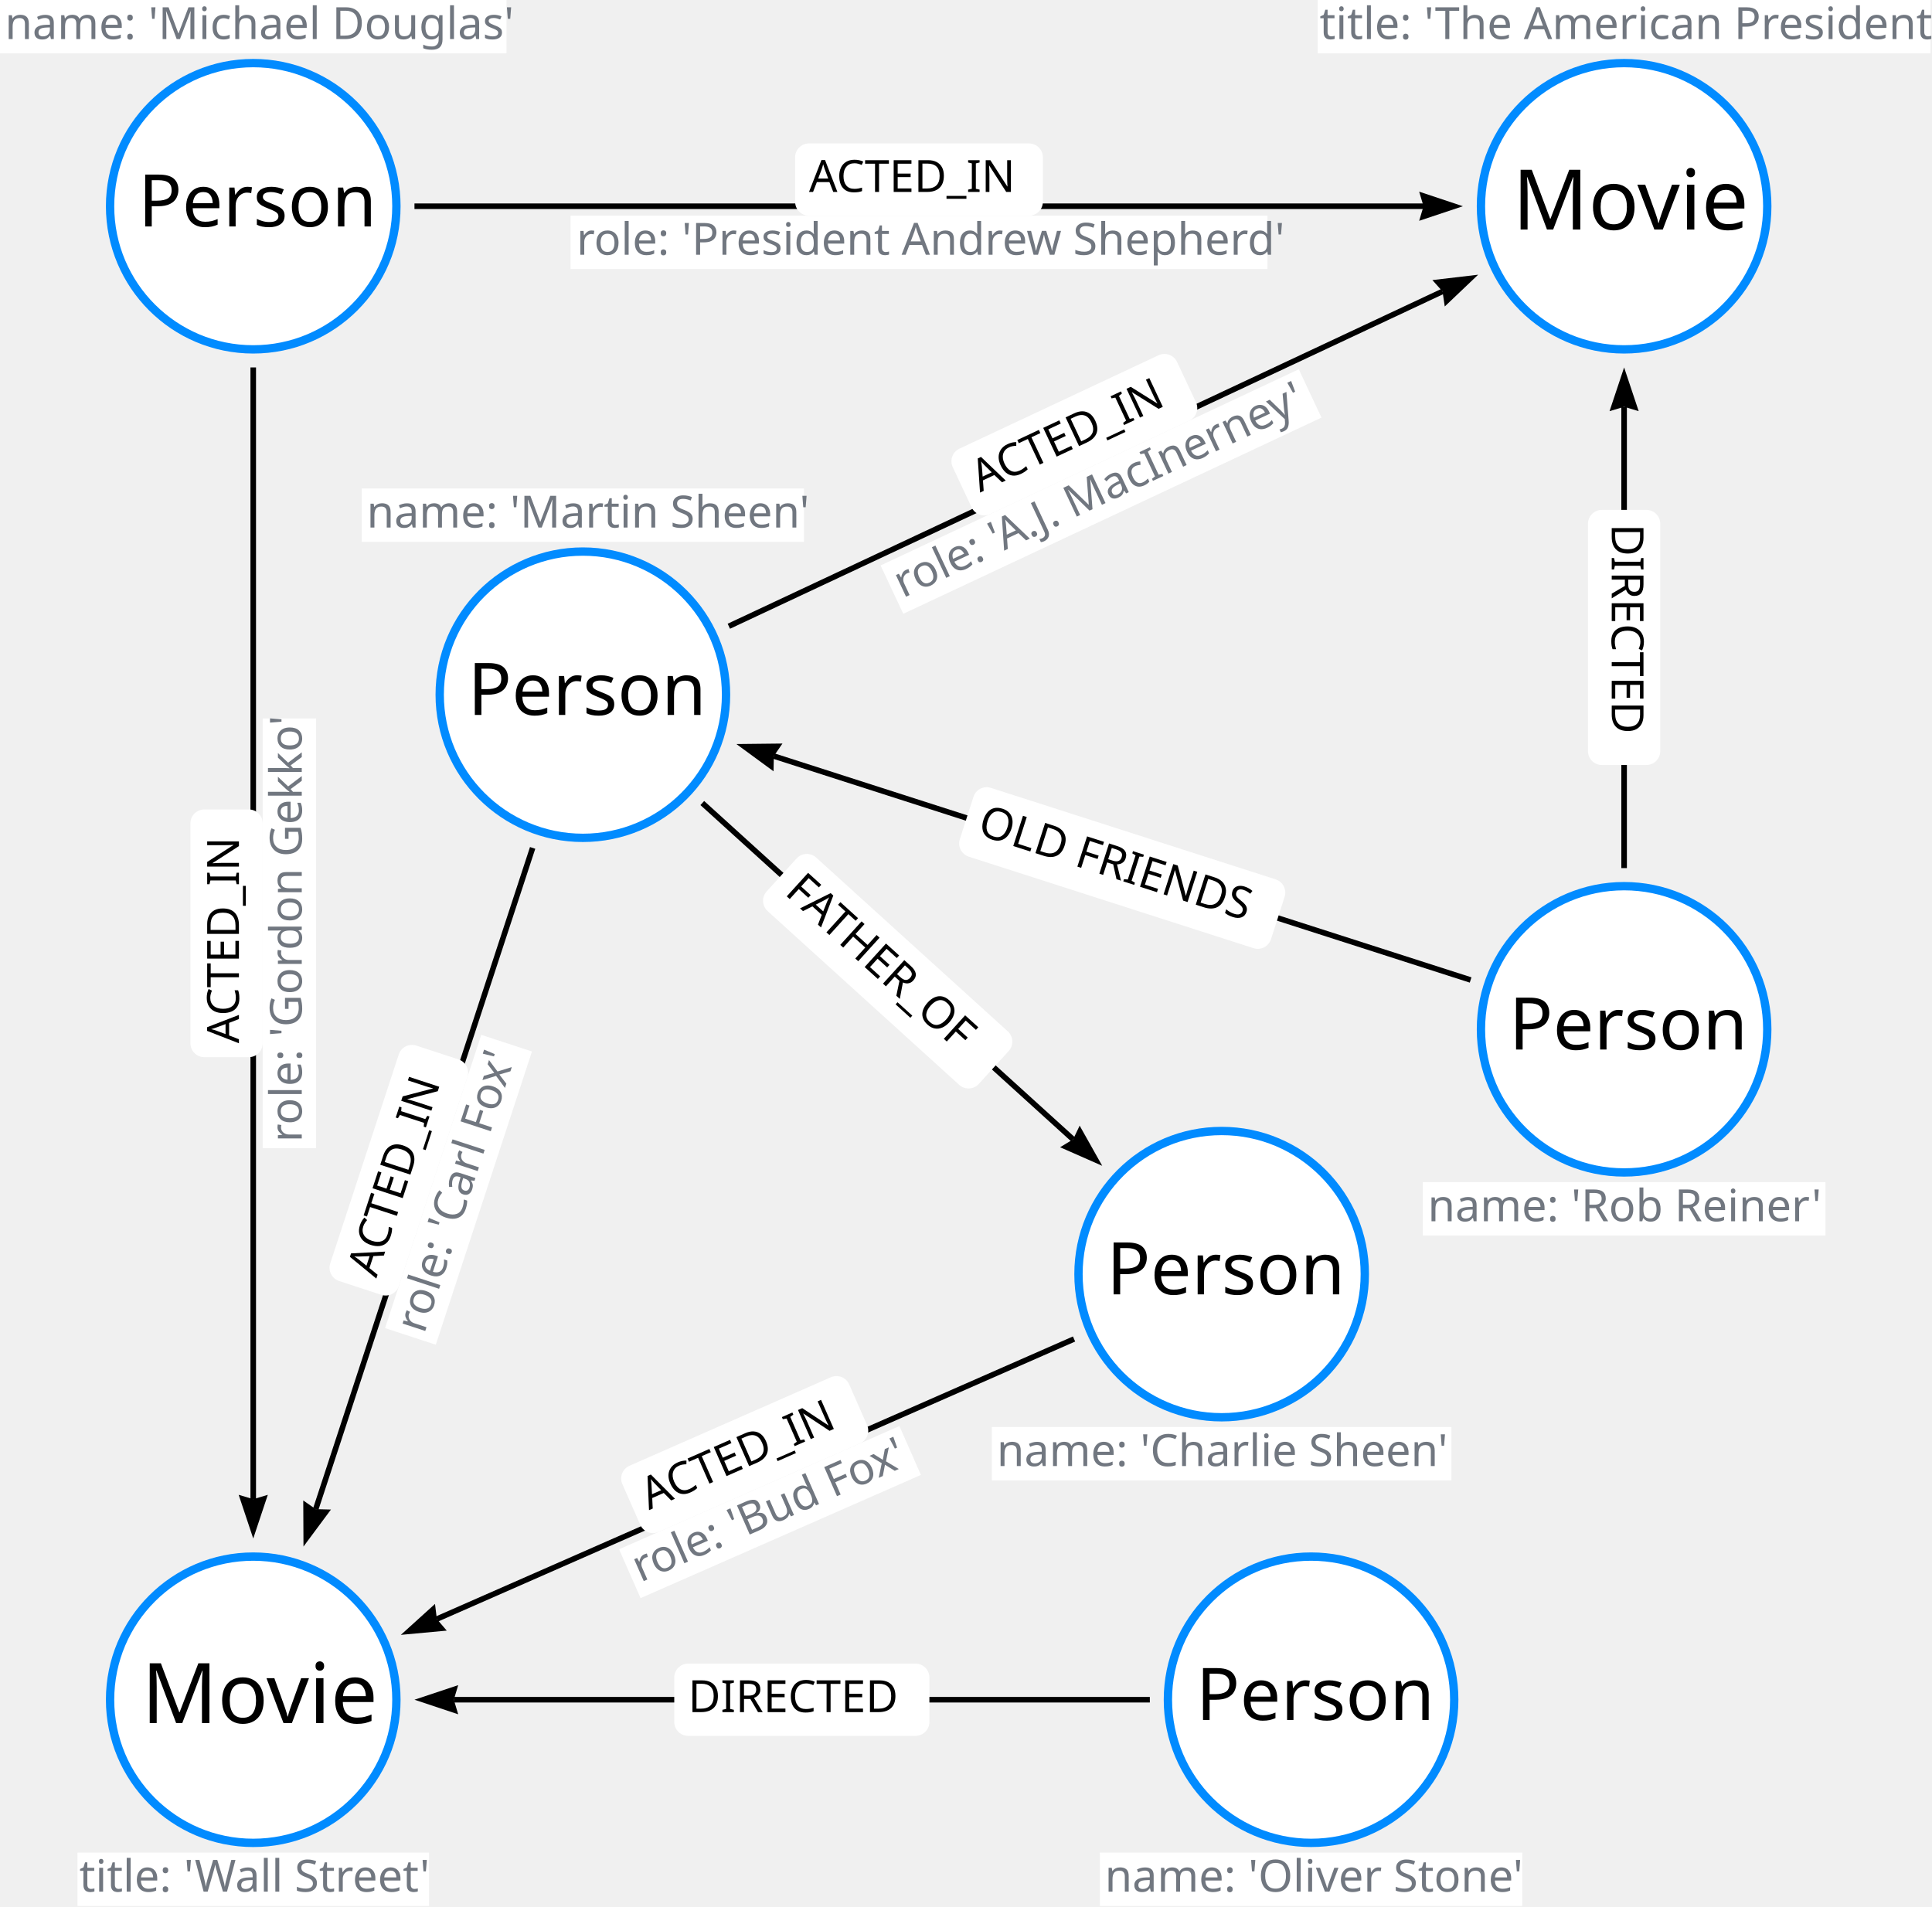
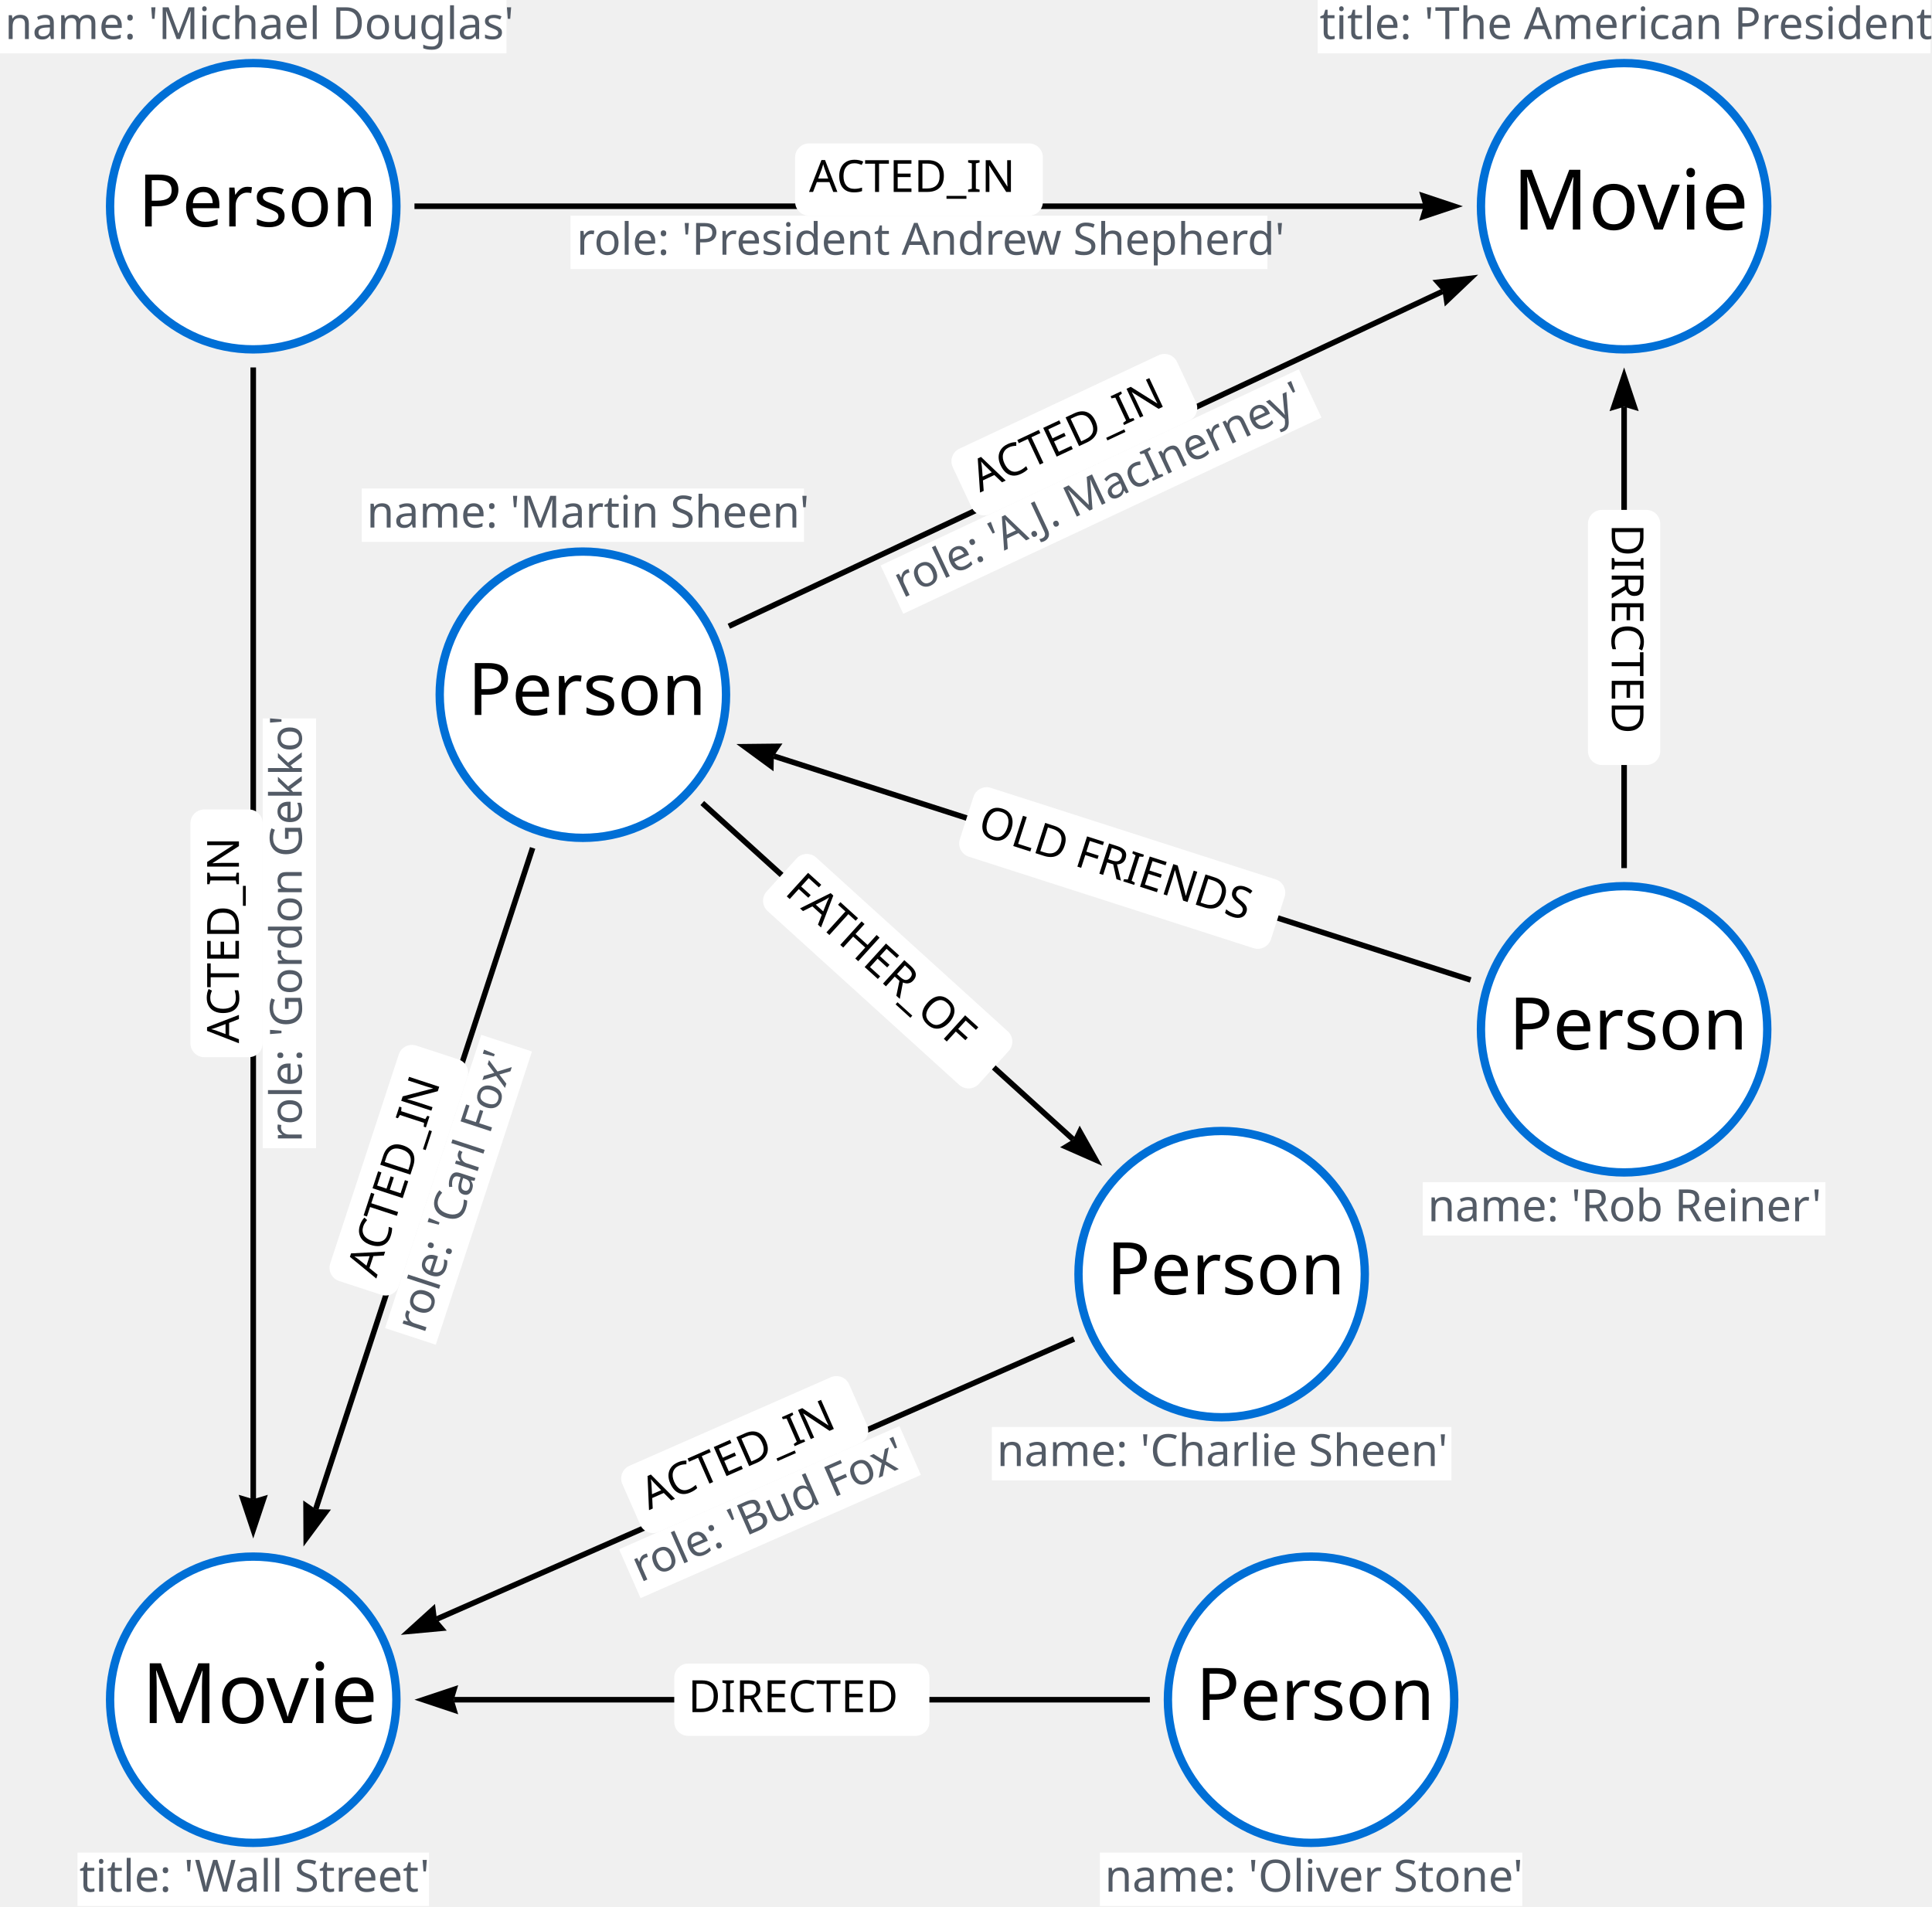
<svg xmlns="http://www.w3.org/2000/svg" width="695" height="686" viewBox="0 0 695 686">
  <defs>
    <style type="text/css" />
  </defs>
  <g transform="translate(16.09766 24.2) scale(1)">
    <g class="relationship">
      <g transform="translate(455.5344 587.3316) rotate(180)" stroke-width="2" stroke="#000000">
        <path d="M 58 0 L 308.379 0" />
        <polygon points="-14.155,0 -15.728,5.243 0,0 -15.728,-5.243" fill="#000000" transform="translate(322.5344 0) rotate(0)" stroke="none" />
      </g>
      <g transform="translate(272.3447 587.3316) rotate(360) translate(0 -13)">
        <g transform="translate(0 0)">
          <g transform="translate(-45.89062 0)" fill="#ffffff" stroke="#000000" stroke-width="0">
            <rect x="0" y="0" width="91.781" height="26" rx="5" ry="5" stroke="none" />
            <text xml:space="preserve" x="5" y="17.457" stroke="none" text-anchor="left" font-family="sans-serif" font-size="16" font-weight="normal" fill="#000000">DIRECTED</text>
          </g>
        </g>
      </g>
    </g>
    <g class="relationship">
      <g transform="translate(75 50) rotate(90)" stroke-width="2" stroke="#000000">
        <path d="M 58 0 L 465.176 0" />
        <polygon points="-14.155,0 -15.728,5.243 0,0 -15.728,-5.243" fill="#000000" transform="translate(479.3316 0) rotate(0)" stroke="none" />
      </g>
      <g transform="translate(75 311.5882) rotate(270) translate(0 -22.6)">
        <g transform="translate(0 0)">
          <g transform="translate(-44.5625 0)" fill="#ffffff" stroke="#000000" stroke-width="0">
            <rect x="0" y="0" width="89.125" height="26" rx="5" ry="5" stroke="none" />
            <text xml:space="preserve" x="5" y="17.457" stroke="none" text-anchor="left" font-family="sans-serif" font-size="16" font-weight="normal" fill="#000000">ACTED_IN</text>
          </g>
        </g>
        <g transform="translate(0 26)">
          <g transform="translate(-77.3125 0)" fill="white">
            <rect x="0" y="0" width="154.625" height="19.2" rx="0" ry="0" stroke="none" />
-             <g font-family="sans-serif" font-size="16" font-weight="normal" fill="#717780" text-anchor="end">
+             <g font-family="sans-serif" font-size="16" font-weight="normal" fill="#535B66" text-anchor="end">
              <text xml:space="preserve" x="35.57" y="14.057" stroke="none">role:</text>
              <text xml:space="preserve" x="40.016" y="14.057" stroke="none" text-anchor="start">'Gordon Gekko'</text>
            </g>
          </g>
        </g>
      </g>
    </g>
    <g class="relationship">
      <g transform="translate(193.581 225.7448) rotate(108.1567)" stroke-width="2" stroke="#000000">
        <path d="M 58 0 L 308.379 0" />
        <polygon points="-14.155,0 -15.728,5.243 0,0 -15.728,-5.243" fill="#000000" transform="translate(322.5344 0) rotate(0)" stroke="none" />
      </g>
      <g transform="translate(136.496 399.813) rotate(288.1567) translate(0 -22.6)">
        <g transform="translate(0 0)">
          <g transform="translate(-44.5625 0)" fill="#ffffff" stroke="#000000" stroke-width="0">
            <rect x="0" y="0" width="89.125" height="26" rx="5" ry="5" stroke="none" />
            <text xml:space="preserve" x="5" y="17.457" stroke="none" text-anchor="left" font-family="sans-serif" font-size="16" font-weight="normal" fill="#000000">ACTED_IN</text>
          </g>
        </g>
        <g transform="translate(0 26)">
          <g transform="translate(-55.51172 0)" fill="white">
            <rect x="0" y="0" width="111.023" height="19.2" rx="0" ry="0" stroke="none" />
-             <g font-family="sans-serif" font-size="16" font-weight="normal" fill="#717780" text-anchor="end">
+             <g font-family="sans-serif" font-size="16" font-weight="normal" fill="#535B66" text-anchor="end">
              <text xml:space="preserve" x="35.57" y="14.057" stroke="none">role:</text>
              <text xml:space="preserve" x="40.016" y="14.057" stroke="none" text-anchor="start">'Carl Fox'</text>
            </g>
          </g>
        </g>
      </g>
    </g>
    <g class="relationship">
      <g transform="translate(75 50) rotate(0)" stroke-width="2" stroke="#000000">
        <path d="M 58 0 L 420.99 0" />
        <polygon points="-14.155,0 -15.728,5.243 0,0 -15.728,-5.243" fill="#000000" transform="translate(435.1454 0) rotate(0)" stroke="none" />
      </g>
      <g transform="translate(314.4951 50) rotate(0) translate(0 -22.6)">
        <g transform="translate(0 0)">
          <g transform="translate(-44.5625 0)" fill="#ffffff" stroke="#000000" stroke-width="0">
            <rect x="0" y="0" width="89.125" height="26" rx="5" ry="5" stroke="none" />
            <text xml:space="preserve" x="5" y="17.457" stroke="none" text-anchor="left" font-family="sans-serif" font-size="16" font-weight="normal" fill="#000000">ACTED_IN</text>
          </g>
        </g>
        <g transform="translate(0 26)">
          <g transform="translate(-125.3477 0)" fill="white">
            <rect x="0" y="0" width="250.695" height="19.2" rx="0" ry="0" stroke="none" />
-             <g font-family="sans-serif" font-size="16" font-weight="normal" fill="#717780" text-anchor="end">
+             <g font-family="sans-serif" font-size="16" font-weight="normal" fill="#535B66" text-anchor="end">
              <text xml:space="preserve" x="35.57" y="14.057" stroke="none">role:</text>
              <text xml:space="preserve" x="40.016" y="14.057" stroke="none" text-anchor="start">'President Andrew Shepherd'</text>
            </g>
          </g>
        </g>
      </g>
    </g>
    <g class="relationship">
      <g transform="translate(193.581 225.7448) rotate(-25.13587)" stroke-width="2" stroke="#000000">
        <path d="M 58 0 L 341.59 0" />
        <polygon points="-14.155,0 -15.728,5.243 0,0 -15.728,-5.243" fill="#000000" transform="translate(355.7448 0) rotate(0)" stroke="none" />
      </g>
      <g transform="translate(374.4558 140.8787) rotate(-25.13587) translate(0 -22.6)">
        <g transform="translate(0 0)">
          <g transform="translate(-44.5625 0)" fill="#ffffff" stroke="#000000" stroke-width="0">
            <rect x="0" y="0" width="89.125" height="26" rx="5" ry="5" stroke="none" />
            <text xml:space="preserve" x="5" y="17.457" stroke="none" text-anchor="left" font-family="sans-serif" font-size="16" font-weight="normal" fill="#000000">ACTED_IN</text>
          </g>
        </g>
        <g transform="translate(0 26)">
          <g transform="translate(-83.08594 0)" fill="white">
            <rect x="0" y="0" width="166.172" height="19.2" rx="0" ry="0" stroke="none" />
-             <g font-family="sans-serif" font-size="16" font-weight="normal" fill="#717780" text-anchor="end">
+             <g font-family="sans-serif" font-size="16" font-weight="normal" fill="#535B66" text-anchor="end">
              <text xml:space="preserve" x="35.57" y="14.057" stroke="none">role:</text>
              <text xml:space="preserve" x="40.016" y="14.057" stroke="none" text-anchor="start">'A.J. MacInerney'</text>
            </g>
          </g>
        </g>
      </g>
    </g>
    <g class="relationship">
      <g transform="translate(423.3672 434.2085) rotate(156.2723)" stroke-width="2" stroke="#000000">
        <path d="M 58 0 L 308.379 0" />
        <polygon points="-14.155,0 -15.728,5.243 0,0 -15.728,-5.243" fill="#000000" transform="translate(322.5344 0) rotate(0)" stroke="none" />
      </g>
      <g transform="translate(255.6629 507.9221) rotate(336.2723) translate(0 -22.6)">
        <g transform="translate(0 0)">
          <g transform="translate(-44.5625 0)" fill="#ffffff" stroke="#000000" stroke-width="0">
            <rect x="0" y="0" width="89.125" height="26" rx="5" ry="5" stroke="none" />
            <text xml:space="preserve" x="5" y="17.457" stroke="none" text-anchor="left" font-family="sans-serif" font-size="16" font-weight="normal" fill="#000000">ACTED_IN</text>
          </g>
        </g>
        <g transform="translate(0 26)">
          <g transform="translate(-55.07812 0)" fill="white">
            <rect x="0" y="0" width="110.156" height="19.2" rx="0" ry="0" stroke="none" />
-             <g font-family="sans-serif" font-size="16" font-weight="normal" fill="#717780" text-anchor="end">
+             <g font-family="sans-serif" font-size="16" font-weight="normal" fill="#535B66" text-anchor="end">
              <text xml:space="preserve" x="35.57" y="14.057" stroke="none">role:</text>
              <text xml:space="preserve" x="40.016" y="14.057" stroke="none" text-anchor="start">'Bud Fox'</text>
            </g>
          </g>
        </g>
      </g>
    </g>
    <g class="relationship">
      <g transform="translate(568.1454 346.1248) rotate(-90)" stroke-width="2" stroke="#000000">
        <path d="M 58 0 L 223.97 0" />
        <polygon points="-14.155,0 -15.728,5.243 0,0 -15.728,-5.243" fill="#000000" transform="translate(238.1248 0) rotate(0)" stroke="none" />
      </g>
      <g transform="translate(568.1454 205.14) rotate(90) translate(0 -13)">
        <g transform="translate(0 0)">
          <g transform="translate(-45.89062 0)" fill="#ffffff" stroke="#000000" stroke-width="0">
            <rect x="0" y="0" width="91.781" height="26" rx="5" ry="5" stroke="none" />
            <text xml:space="preserve" x="5" y="17.457" stroke="none" text-anchor="left" font-family="sans-serif" font-size="16" font-weight="normal" fill="#000000">DIRECTED</text>
          </g>
        </g>
      </g>
    </g>
    <g class="relationship">
      <g transform="translate(193.581 225.7448) rotate(42.21453)" stroke-width="2" stroke="#000000">
        <path d="M 58 0 L 238.101 0" />
        <polygon points="-14.155,0 -15.728,5.243 0,0 -15.728,-5.243" fill="#000000" transform="translate(252.256 0) rotate(0)" stroke="none" />
      </g>
      <g transform="translate(303.2322 325.2212) rotate(42.21453) translate(0 -13)">
        <g transform="translate(0 0)">
          <g transform="translate(-51.53125 0)" fill="#ffffff" stroke="#000000" stroke-width="0">
            <rect x="0" y="0" width="103.062" height="26" rx="5" ry="5" stroke="none" />
            <text xml:space="preserve" x="5" y="17.457" stroke="none" text-anchor="left" font-family="sans-serif" font-size="16" font-weight="normal" fill="#000000">FATHER_OF</text>
          </g>
        </g>
      </g>
    </g>
    <g class="relationship">
      <g transform="translate(568.1454 346.1248) rotate(-162.1833)" stroke-width="2" stroke="#000000">
        <path d="M 58 0 L 321.278 0" />
        <polygon points="-14.155,0 -15.728,5.243 0,0 -15.728,-5.243" fill="#000000" transform="translate(335.4334 0) rotate(0)" stroke="none" />
      </g>
      <g transform="translate(387.6013 288.1004) rotate(17.81671) translate(0 -13)">
        <g transform="translate(0 0)">
          <g transform="translate(-58.78516 0)" fill="#ffffff" stroke="#000000" stroke-width="0">
            <rect x="0" y="0" width="117.57" height="26" rx="5" ry="5" stroke="none" />
            <text xml:space="preserve" x="5" y="17.457" stroke="none" text-anchor="left" font-family="sans-serif" font-size="16" font-weight="normal" fill="#000000">OLD FRIENDS</text>
          </g>
        </g>
      </g>
    </g>
    <g class="node">
-       <g fill="#ffffff" stroke="#018BFF" stroke-width="3">
+       <g fill="#ffffff" stroke="#006FD6" stroke-width="3">
        <circle cx="455.534" cy="587.332" r="51.5" />
      </g>
      <g transform="translate(455.5344 587.3316)">
        <g transform="scale(0.6532968) translate(0 -27)">
          <g transform="translate(0 0)">
            <g transform="translate(-63.36914 0)">
              <g fill="#000000" stroke="#000000" stroke-width="4" font-family="sans-serif" font-size="40" font-weight="normal">
                <text xml:space="preserve" x="0" y="38.143" stroke="none">Person</text>
              </g>
            </g>
          </g>
        </g>
        <g transform="translate(3.3677786976552213e-15 55)">
          <g transform="translate(0 0)">
            <g transform="translate(-75.97656 0)" fill="white">
              <rect x="0" y="0" width="151.953" height="19.2" rx="0" ry="0" stroke="none" />
-               <g font-family="sans-serif" font-size="16" font-weight="normal" fill="#717780" text-anchor="end">
+               <g font-family="sans-serif" font-size="16" font-weight="normal" fill="#535B66" text-anchor="end">
                <text xml:space="preserve" x="48.914" y="14.057" stroke="none">name:</text>
                <text xml:space="preserve" x="53.359" y="14.057" stroke="none" text-anchor="start">'Oliver Stone'</text>
              </g>
            </g>
          </g>
        </g>
      </g>
    </g>
    <g class="node">
-       <g fill="#ffffff" stroke="#018BFF" stroke-width="3">
+       <g fill="#ffffff" stroke="#006FD6" stroke-width="3">
        <circle cx="75" cy="587.332" r="51.5" />
      </g>
      <g transform="translate(75 587.3316)">
        <g transform="scale(0.7525988) translate(0 -27)">
          <g transform="translate(0 0)">
            <g transform="translate(-53.34961 0)">
              <g fill="#000000" stroke="#000000" stroke-width="4" font-family="sans-serif" font-size="40" font-weight="normal">
                <text xml:space="preserve" x="0" y="38.143" stroke="none">Movie</text>
              </g>
            </g>
          </g>
        </g>
        <g transform="translate(3.3677786976552213e-15 55)">
          <g transform="translate(0 0)">
            <g transform="translate(-63.22266 0)" fill="white">
              <rect x="0" y="0" width="126.445" height="19.2" rx="0" ry="0" stroke="none" />
-               <g font-family="sans-serif" font-size="16" font-weight="normal" fill="#717780" text-anchor="end">
+               <g font-family="sans-serif" font-size="16" font-weight="normal" fill="#535B66" text-anchor="end">
                <text xml:space="preserve" x="33.789" y="14.057" stroke="none">title:</text>
                <text xml:space="preserve" x="38.234" y="14.057" stroke="none" text-anchor="start">'Wall Street'</text>
              </g>
            </g>
          </g>
        </g>
      </g>
    </g>
    <g class="node">
-       <g fill="#ffffff" stroke="#018BFF" stroke-width="3">
+       <g fill="#ffffff" stroke="#006FD6" stroke-width="3">
        <circle cx="75" cy="50" r="51.5" />
      </g>
      <g transform="translate(75 50)">
        <g transform="scale(0.6532968) translate(0 -27)">
          <g transform="translate(0 0)">
            <g transform="translate(-63.36914 0)">
              <g fill="#000000" stroke="#000000" stroke-width="4" font-family="sans-serif" font-size="40" font-weight="normal">
                <text xml:space="preserve" x="0" y="38.143" stroke="none">Person</text>
              </g>
            </g>
          </g>
        </g>
        <g transform="translate(3.3677786976552213e-15 -74.2)">
          <g transform="translate(0 0)">
            <g transform="translate(-91.09766 0)" fill="white">
              <rect x="0" y="0" width="182.195" height="19.2" rx="0" ry="0" stroke="none" />
-               <g font-family="sans-serif" font-size="16" font-weight="normal" fill="#717780" text-anchor="end">
+               <g font-family="sans-serif" font-size="16" font-weight="normal" fill="#535B66" text-anchor="end">
                <text xml:space="preserve" x="48.914" y="14.057" stroke="none">name:</text>
                <text xml:space="preserve" x="53.359" y="14.057" stroke="none" text-anchor="start">'Michael Douglas'</text>
              </g>
            </g>
          </g>
        </g>
      </g>
    </g>
    <g class="node">
-       <g fill="#ffffff" stroke="#018BFF" stroke-width="3">
+       <g fill="#ffffff" stroke="#006FD6" stroke-width="3">
        <circle cx="193.581" cy="225.745" r="51.5" />
      </g>
      <g transform="translate(193.581 225.7448)">
        <g transform="scale(0.6532968) translate(0 -27)">
          <g transform="translate(0 0)">
            <g transform="translate(-63.36914 0)">
              <g fill="#000000" stroke="#000000" stroke-width="4" font-family="sans-serif" font-size="40" font-weight="normal">
                <text xml:space="preserve" x="0" y="38.143" stroke="none">Person</text>
              </g>
            </g>
          </g>
        </g>
        <g transform="translate(3.3677786976552213e-15 -74.2)">
          <g transform="translate(0 0)">
            <g transform="translate(-79.53906 0)" fill="white">
              <rect x="0" y="0" width="159.078" height="19.2" rx="0" ry="0" stroke="none" />
-               <g font-family="sans-serif" font-size="16" font-weight="normal" fill="#717780" text-anchor="end">
+               <g font-family="sans-serif" font-size="16" font-weight="normal" fill="#535B66" text-anchor="end">
                <text xml:space="preserve" x="48.914" y="14.057" stroke="none">name:</text>
                <text xml:space="preserve" x="53.359" y="14.057" stroke="none" text-anchor="start">'Martin Sheen'</text>
              </g>
            </g>
          </g>
        </g>
      </g>
    </g>
    <g class="node">
-       <g fill="#ffffff" stroke="#018BFF" stroke-width="3">
+       <g fill="#ffffff" stroke="#006FD6" stroke-width="3">
        <circle cx="568.145" cy="50" r="51.5" />
      </g>
      <g transform="translate(568.1454 50)">
        <g transform="scale(0.7525988) translate(0 -27)">
          <g transform="translate(0 0)">
            <g transform="translate(-53.34961 0)">
              <g fill="#000000" stroke="#000000" stroke-width="4" font-family="sans-serif" font-size="40" font-weight="normal">
                <text xml:space="preserve" x="0" y="38.143" stroke="none">Movie</text>
              </g>
            </g>
          </g>
        </g>
        <g transform="translate(3.3677786976552213e-15 -74.2)">
          <g transform="translate(0 0)">
            <g transform="translate(-110.2109 0)" fill="white">
              <rect x="0" y="0" width="220.422" height="19.2" rx="0" ry="0" stroke="none" />
-               <g font-family="sans-serif" font-size="16" font-weight="normal" fill="#717780" text-anchor="end">
+               <g font-family="sans-serif" font-size="16" font-weight="normal" fill="#535B66" text-anchor="end">
                <text xml:space="preserve" x="33.789" y="14.057" stroke="none">title:</text>
                <text xml:space="preserve" x="38.234" y="14.057" stroke="none" text-anchor="start">'The American President'</text>
              </g>
            </g>
          </g>
        </g>
      </g>
    </g>
    <g class="node">
-       <g fill="#ffffff" stroke="#018BFF" stroke-width="3">
+       <g fill="#ffffff" stroke="#006FD6" stroke-width="3">
        <circle cx="423.367" cy="434.208" r="51.5" />
      </g>
      <g transform="translate(423.3672 434.2085)">
        <g transform="scale(0.6532968) translate(0 -27)">
          <g transform="translate(0 0)">
            <g transform="translate(-63.36914 0)">
              <g fill="#000000" stroke="#000000" stroke-width="4" font-family="sans-serif" font-size="40" font-weight="normal">
                <text xml:space="preserve" x="0" y="38.143" stroke="none">Person</text>
              </g>
            </g>
          </g>
        </g>
        <g transform="translate(3.3677786976552213e-15 55)">
          <g transform="translate(0 0)">
            <g transform="translate(-82.65625 0)" fill="white">
              <rect x="0" y="0" width="165.312" height="19.2" rx="0" ry="0" stroke="none" />
-               <g font-family="sans-serif" font-size="16" font-weight="normal" fill="#717780" text-anchor="end">
+               <g font-family="sans-serif" font-size="16" font-weight="normal" fill="#535B66" text-anchor="end">
                <text xml:space="preserve" x="48.914" y="14.057" stroke="none">name:</text>
                <text xml:space="preserve" x="53.359" y="14.057" stroke="none" text-anchor="start">'Charlie Sheen'</text>
              </g>
            </g>
          </g>
        </g>
      </g>
    </g>
    <g class="node">
-       <g fill="#ffffff" stroke="#018BFF" stroke-width="3">
+       <g fill="#ffffff" stroke="#006FD6" stroke-width="3">
        <circle cx="568.145" cy="346.125" r="51.5" />
      </g>
      <g transform="translate(568.1454 346.1248)">
        <g transform="scale(0.6532968) translate(0 -27)">
          <g transform="translate(0 0)">
            <g transform="translate(-63.36914 0)">
              <g fill="#000000" stroke="#000000" stroke-width="4" font-family="sans-serif" font-size="40" font-weight="normal">
                <text xml:space="preserve" x="0" y="38.143" stroke="none">Person</text>
              </g>
            </g>
          </g>
        </g>
        <g transform="translate(3.3677786976552213e-15 55)">
          <g transform="translate(0 0)">
            <g transform="translate(-72.42188 0)" fill="white">
              <rect x="0" y="0" width="144.844" height="19.2" rx="0" ry="0" stroke="none" />
-               <g font-family="sans-serif" font-size="16" font-weight="normal" fill="#717780" text-anchor="end">
+               <g font-family="sans-serif" font-size="16" font-weight="normal" fill="#535B66" text-anchor="end">
                <text xml:space="preserve" x="48.914" y="14.057" stroke="none">name:</text>
                <text xml:space="preserve" x="53.359" y="14.057" stroke="none" text-anchor="start">'Rob Reiner'</text>
              </g>
            </g>
          </g>
        </g>
      </g>
    </g>
  </g>
</svg>
